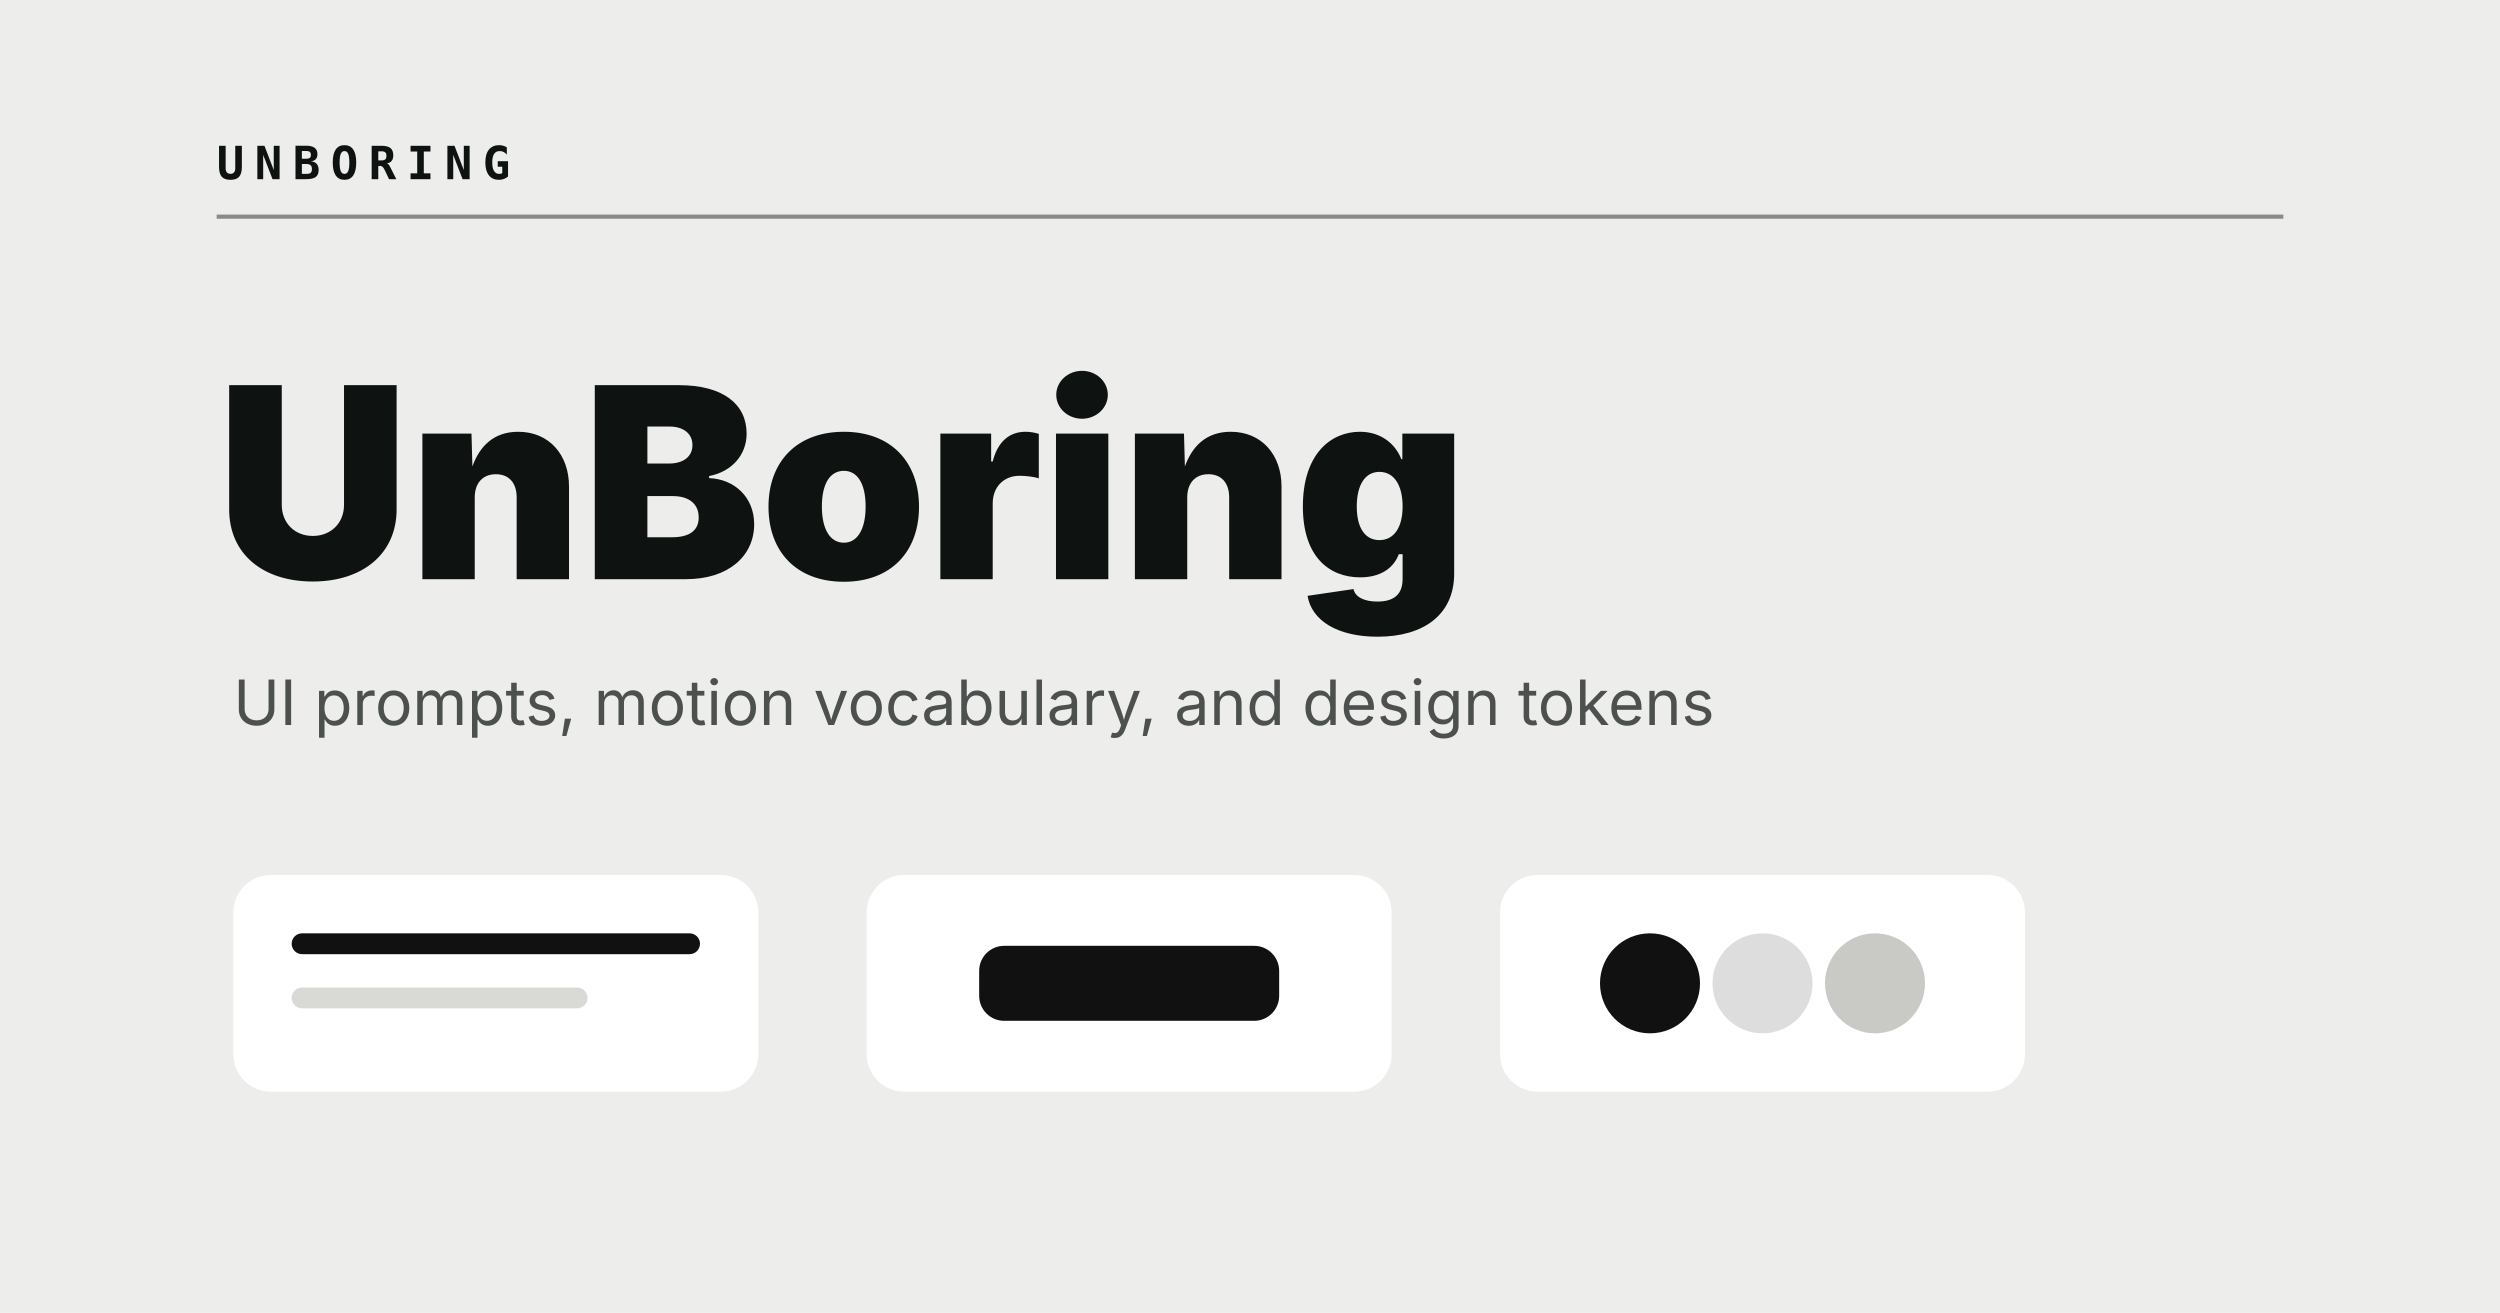
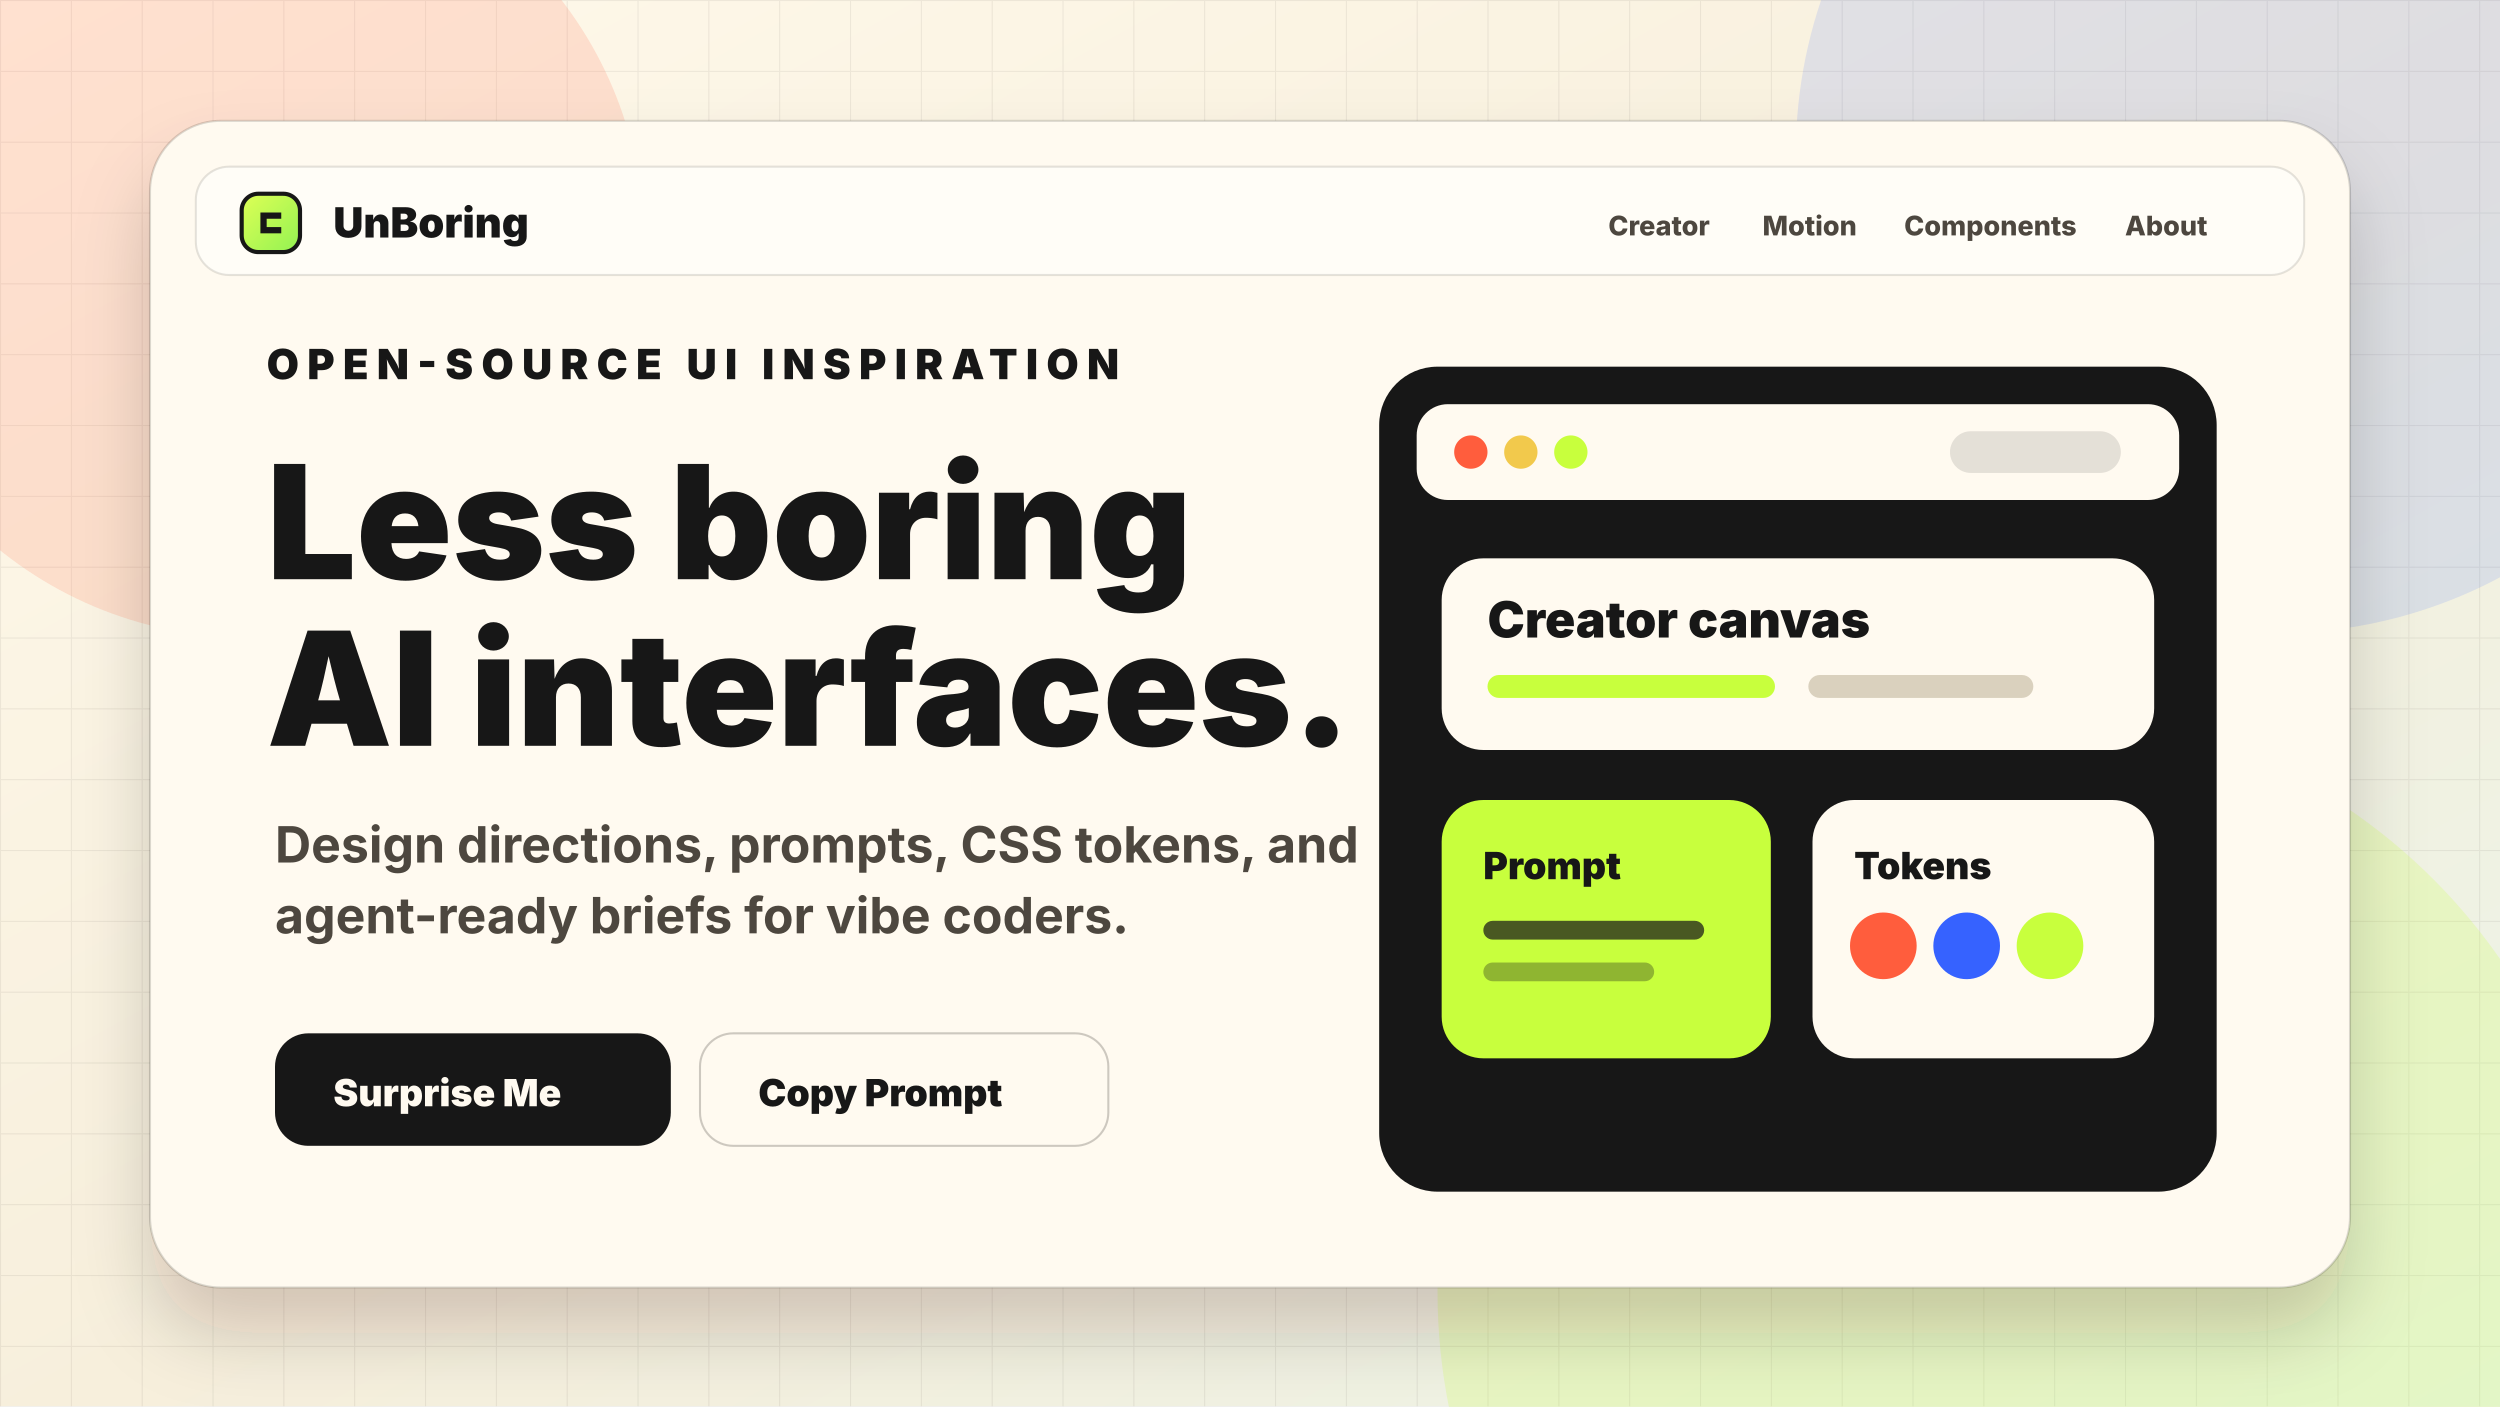
- <svg xmlns="http://www.w3.org/2000/svg" width="1200" height="630" viewBox="0 0 1200 630" role="img" aria-labelledby="title desc">
-   <rect width="1200" height="630" fill="#ededeb" />
-   <path d="M104 104h992" stroke="#0e1312" stroke-width="2" opacity=".45" />
-   <text x="104" y="86" fill="#0e1312" font-family="Menlo, Consolas, monospace" font-size="22" font-weight="800" letter-spacing="5">UNBORING</text>
-   <text x="104" y="278" fill="#0e1312" font-family="Inter, Arial, sans-serif" font-size="128" font-weight="850">UnBoring</text>
-   <text x="112" y="348" fill="#0e1312" opacity=".72" font-family="Inter, Arial, sans-serif" font-size="30">UI prompts, motion vocabulary, and design tokens</text>
-   <g transform="translate(112 420)">
-     <rect x="0" y="0" width="252" height="104" rx="18" fill="#fff" />
-     <rect x="28" y="28" width="196" height="10" rx="5" fill="#111" />
-     <rect x="28" y="54" width="142" height="10" rx="5" fill="#d9d9d6" />
-   </g>
-   <g transform="translate(416 420)">
-     <rect x="0" y="0" width="252" height="104" rx="18" fill="#fff" />
-     <rect x="54" y="34" width="144" height="36" rx="12" fill="#111" />
-   </g>
-   <g transform="translate(720 420)">
-     <rect x="0" y="0" width="252" height="104" rx="18" fill="#fff" />
-     <circle cx="72" cy="52" r="24" fill="#111" />
-     <circle cx="126" cy="52" r="24" fill="#ddd" />
-     <circle cx="180" cy="52" r="24" fill="#c9c9c6" />
+ <svg xmlns="http://www.w3.org/2000/svg" width="1200" height="675" viewBox="0 0 1200 675" role="img" aria-labelledby="title desc">
+   <defs>
+     <filter id="shadow" x="-20%" y="-20%" width="140%" height="140%">
+       <feDropShadow dx="0" dy="22" stdDeviation="18" flood-color="#1f1b16" flood-opacity=".18" />
+     </filter>
+     <linearGradient id="lime" x1="0" x2="1" y1="0" y2="1">
+       <stop stop-color="#dfff55" />
+       <stop offset="1" stop-color="#92f252" />
+     </linearGradient>
+     <linearGradient id="warm" x1="0" x2="1" y1="0" y2="1">
+       <stop stop-color="#fff9eb" />
+       <stop offset=".52" stop-color="#f7efdc" />
+       <stop offset="1" stop-color="#eaf4e8" />
+     </linearGradient>
+     <linearGradient id="beam" x1="0" x2="1">
+       <stop stop-color="#ff5d3d" />
+       <stop offset=".45" stop-color="#c8ff3d" />
+       <stop offset="1" stop-color="#3662ff" />
+     </linearGradient>
+     <pattern id="grid" width="34" height="34" patternUnits="userSpaceOnUse">
+       <path d="M34 0H0v34" fill="none" stroke="#1f1b16" stroke-opacity=".07" stroke-width="1" />
+     </pattern>
+   </defs>
+   <rect width="1200" height="675" fill="url(#warm)" />
+   <rect width="1200" height="675" fill="url(#grid)" />
+   <circle cx="119" cy="116" r="190" fill="#ff5d3d" opacity=".16" />
+   <circle cx="1092" cy="74" r="230" fill="#3662ff" opacity=".13" />
+   <circle cx="970" cy="620" r="280" fill="#c8ff3d" opacity=".20" />
+   <g transform="translate(72 58)">
+     <rect x="0" y="0" width="1056" height="560" rx="34" fill="#fffaf0" stroke="#1f1b16" stroke-opacity=".16" filter="url(#shadow)" />
+     <rect x="22" y="22" width="1012" height="52" rx="16" fill="#fffdf7" stroke="#1f1b16" stroke-opacity=".12" />
+     <g transform="translate(44 35)">
+       <rect x="0" y="0" width="28" height="28" rx="8" fill="url(#lime)" stroke="#171717" stroke-width="2" />
+       <path d="M9 9h10v3H12v4h7v3H9z" fill="#171717" />
+       <text x="44" y="21" fill="#171717" font-family="Inter, Arial, sans-serif" font-size="20" font-weight="900">UnBoring</text>
+     </g>
+     <g fill="#4d473f" font-family="Inter, Arial, sans-serif" font-size="13" font-weight="800">
+       <text x="700" y="55">Creator</text>
+       <text x="774" y="55">Motion</text>
+       <text x="842" y="55">Components</text>
+       <text x="948" y="55">About</text>
+     </g>
+     <g transform="translate(56 124)">
+       <text x="0" y="0" fill="#171717" font-family="Inter, Arial, sans-serif" font-size="20" font-weight="900" letter-spacing="4">OPEN-SOURCE UI INSPIRATION</text>
+       <text x="0" y="96" fill="#171717" font-family="Inter, Arial, sans-serif" font-size="76" font-weight="950">Less boring</text>
+       <text x="0" y="176" fill="#171717" font-family="Inter, Arial, sans-serif" font-size="76" font-weight="950">AI interfaces.</text>
+       <text x="4" y="232" fill="#4d473f" font-family="Inter, Arial, sans-serif" font-size="24" font-weight="650">Design directions, prompts, CSS tokens, and</text>
+       <text x="4" y="266" fill="#4d473f" font-family="Inter, Arial, sans-serif" font-size="24" font-weight="650">agent-ready briefs for vibe coders.</text>
+       <g transform="translate(4 314)">
+         <rect x="0" y="0" width="190" height="54" rx="16" fill="#171717" />
+         <text x="28" y="35" fill="#fffaf0" font-family="Inter, Arial, sans-serif" font-size="18" font-weight="900">Surprise Me</text>
+         <rect x="204" y="0" width="196" height="54" rx="16" fill="none" stroke="#1f1b16" stroke-opacity=".22" />
+         <text x="232" y="35" fill="#171717" font-family="Inter, Arial, sans-serif" font-size="18" font-weight="900">Copy Prompt</text>
+       </g>
+     </g>
+     <g transform="translate(590 118)">
+       <rect x="0" y="0" width="402" height="396" rx="28" fill="#171717" />
+       <rect x="18" y="18" width="366" height="46" rx="15" fill="#fffaf0" />
+       <circle cx="44" cy="41" r="8" fill="#ff5d3d" />
+       <circle cx="68" cy="41" r="8" fill="#f2c94c" />
+       <circle cx="92" cy="41" r="8" fill="#c8ff3d" />
+       <rect x="274" y="31" width="82" height="20" rx="10" fill="#171717" opacity=".12" />
+       <g transform="translate(30 92)">
+         <rect x="0" y="0" width="342" height="92" rx="20" fill="#fffaf0" />
+         <text x="22" y="38" fill="#171717" font-family="Inter, Arial, sans-serif" font-size="24" font-weight="950">Creator canvas</text>
+         <rect x="22" y="56" width="138" height="11" rx="5.5" fill="#c8ff3d" />
+         <rect x="176" y="56" width="108" height="11" rx="5.5" fill="#dad1be" />
+       </g>
+       <g transform="translate(30 208)">
+         <rect x="0" y="0" width="158" height="124" rx="20" fill="#c8ff3d" />
+         <text x="20" y="38" fill="#171717" font-family="Inter, Arial, sans-serif" font-size="18" font-weight="950">Prompt</text>
+         <rect x="20" y="58" width="106" height="9" rx="4.5" fill="#171717" opacity=".72" />
+         <rect x="20" y="78" width="82" height="9" rx="4.5" fill="#171717" opacity=".32" />
+       </g>
+       <g transform="translate(208 208)">
+         <rect x="0" y="0" width="164" height="124" rx="20" fill="#fffaf0" />
+         <text x="20" y="38" fill="#171717" font-family="Inter, Arial, sans-serif" font-size="18" font-weight="950">Tokens</text>
+         <circle cx="34" cy="70" r="16" fill="#ff5d3d" />
+         <circle cx="74" cy="70" r="16" fill="#3662ff" />
+         <circle cx="114" cy="70" r="16" fill="#c8ff3d" />
+       </g>
+       <path d="M35 358H367" stroke="url(#beam)" stroke-width="8" stroke-linecap="round" />
+     </g>
  </g>
</svg>
